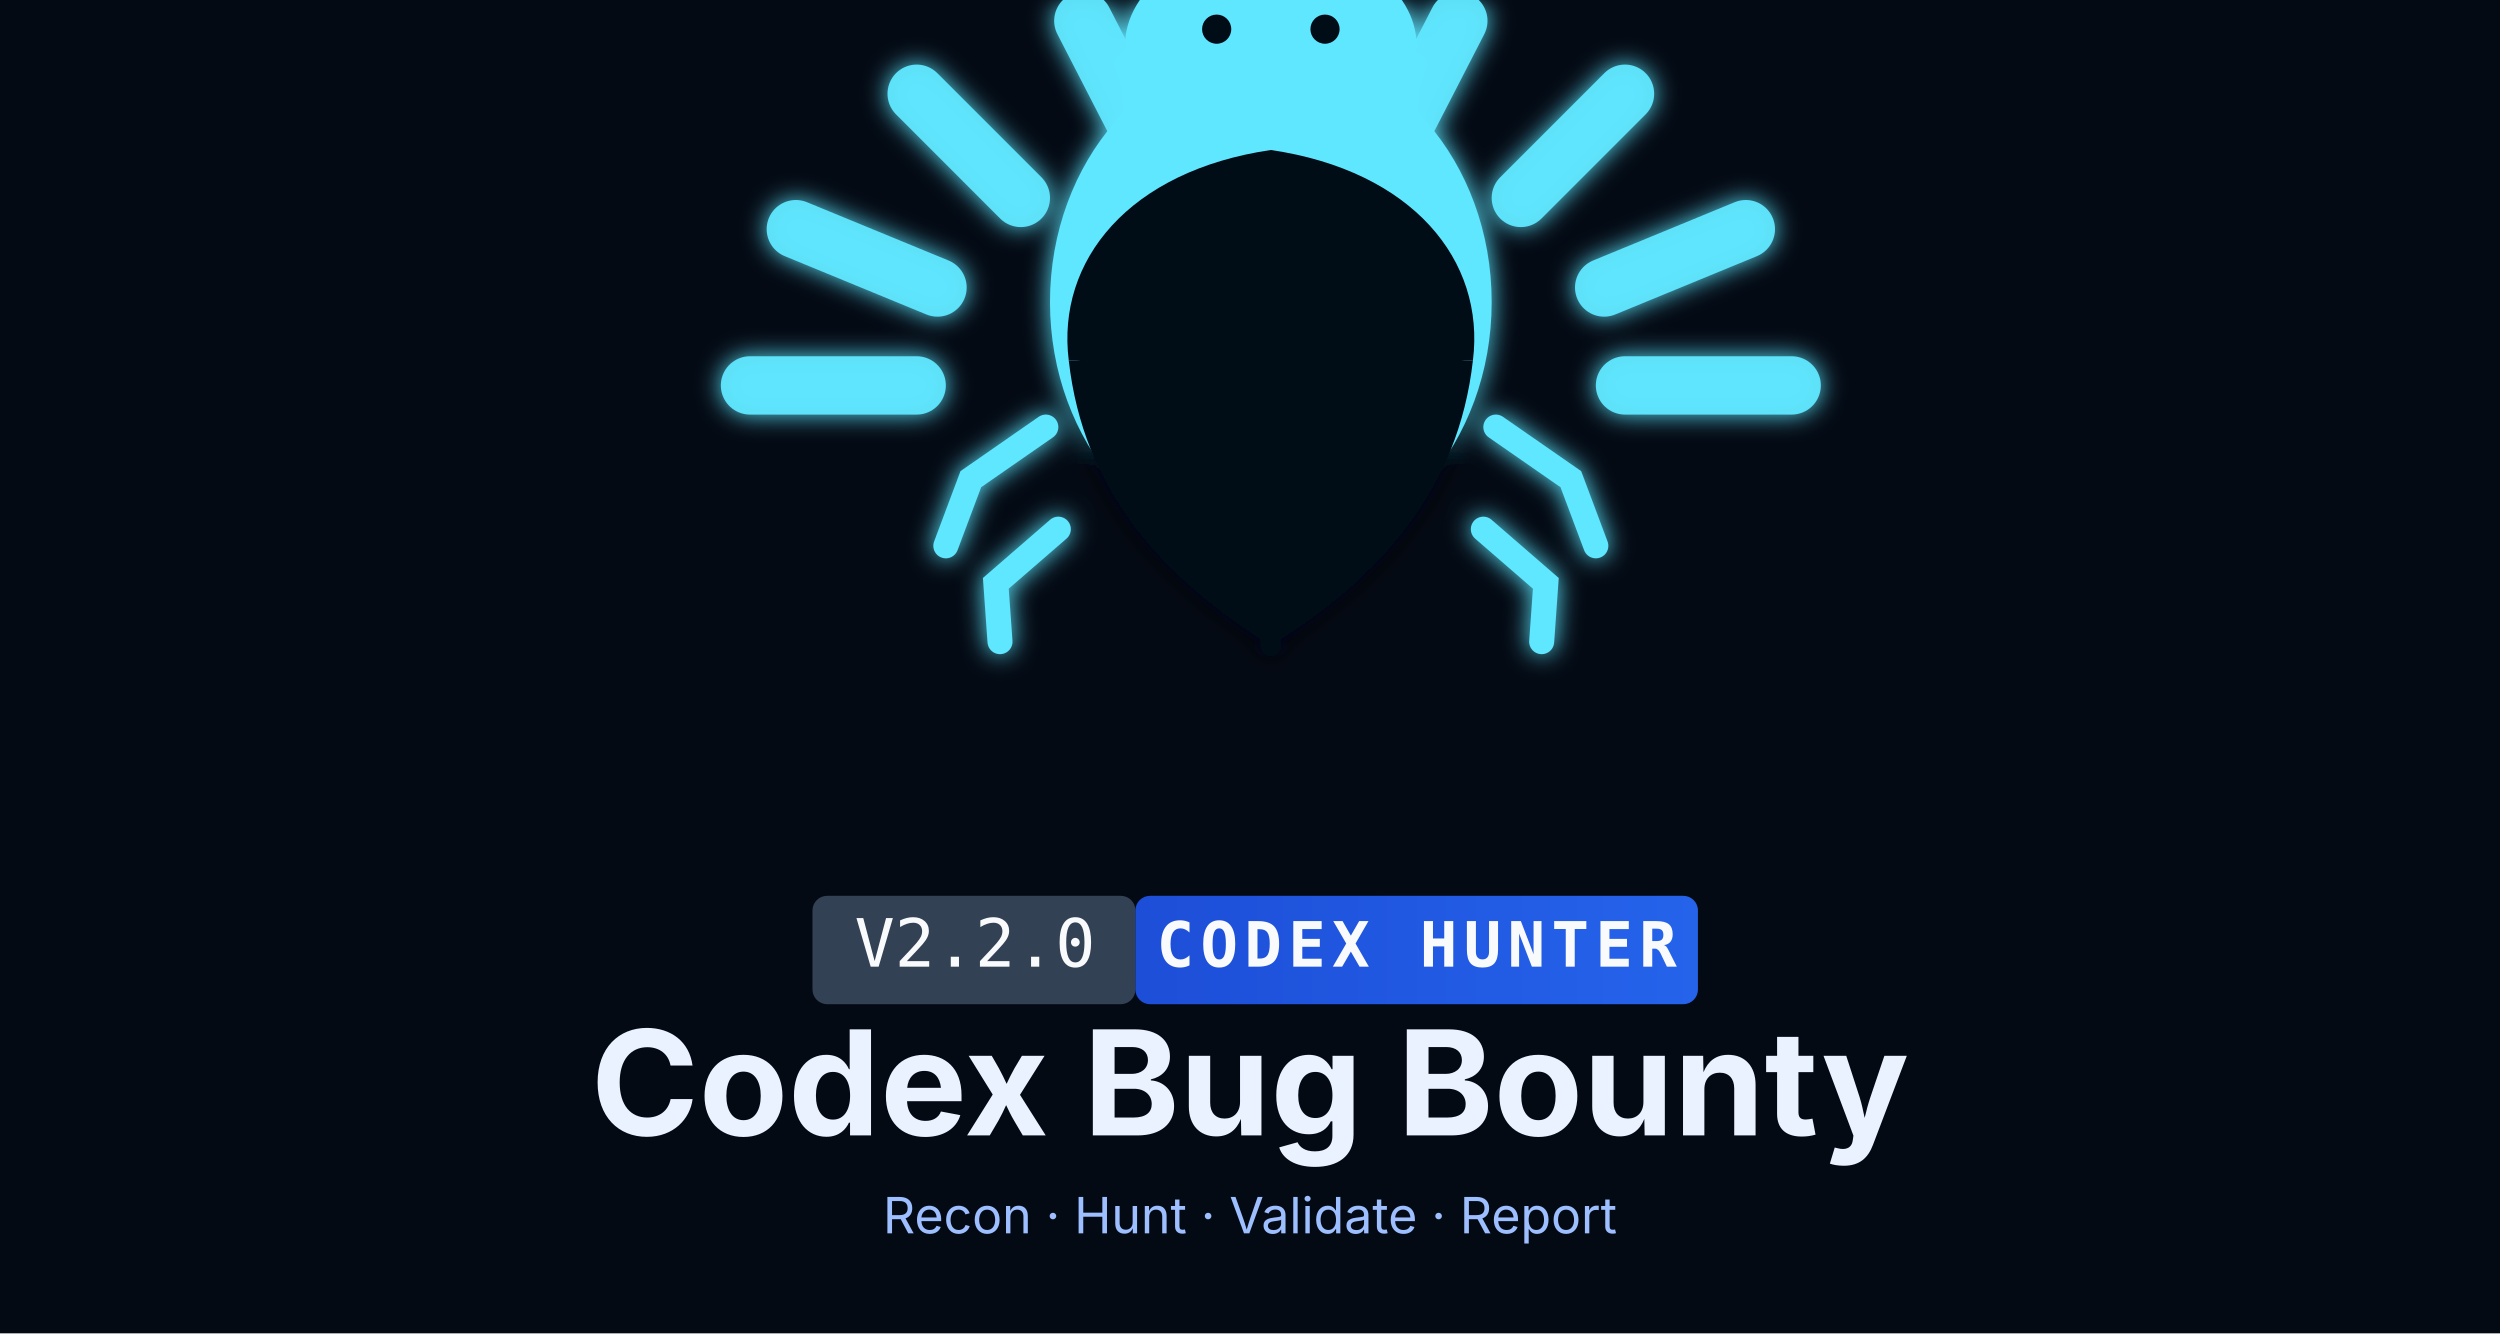
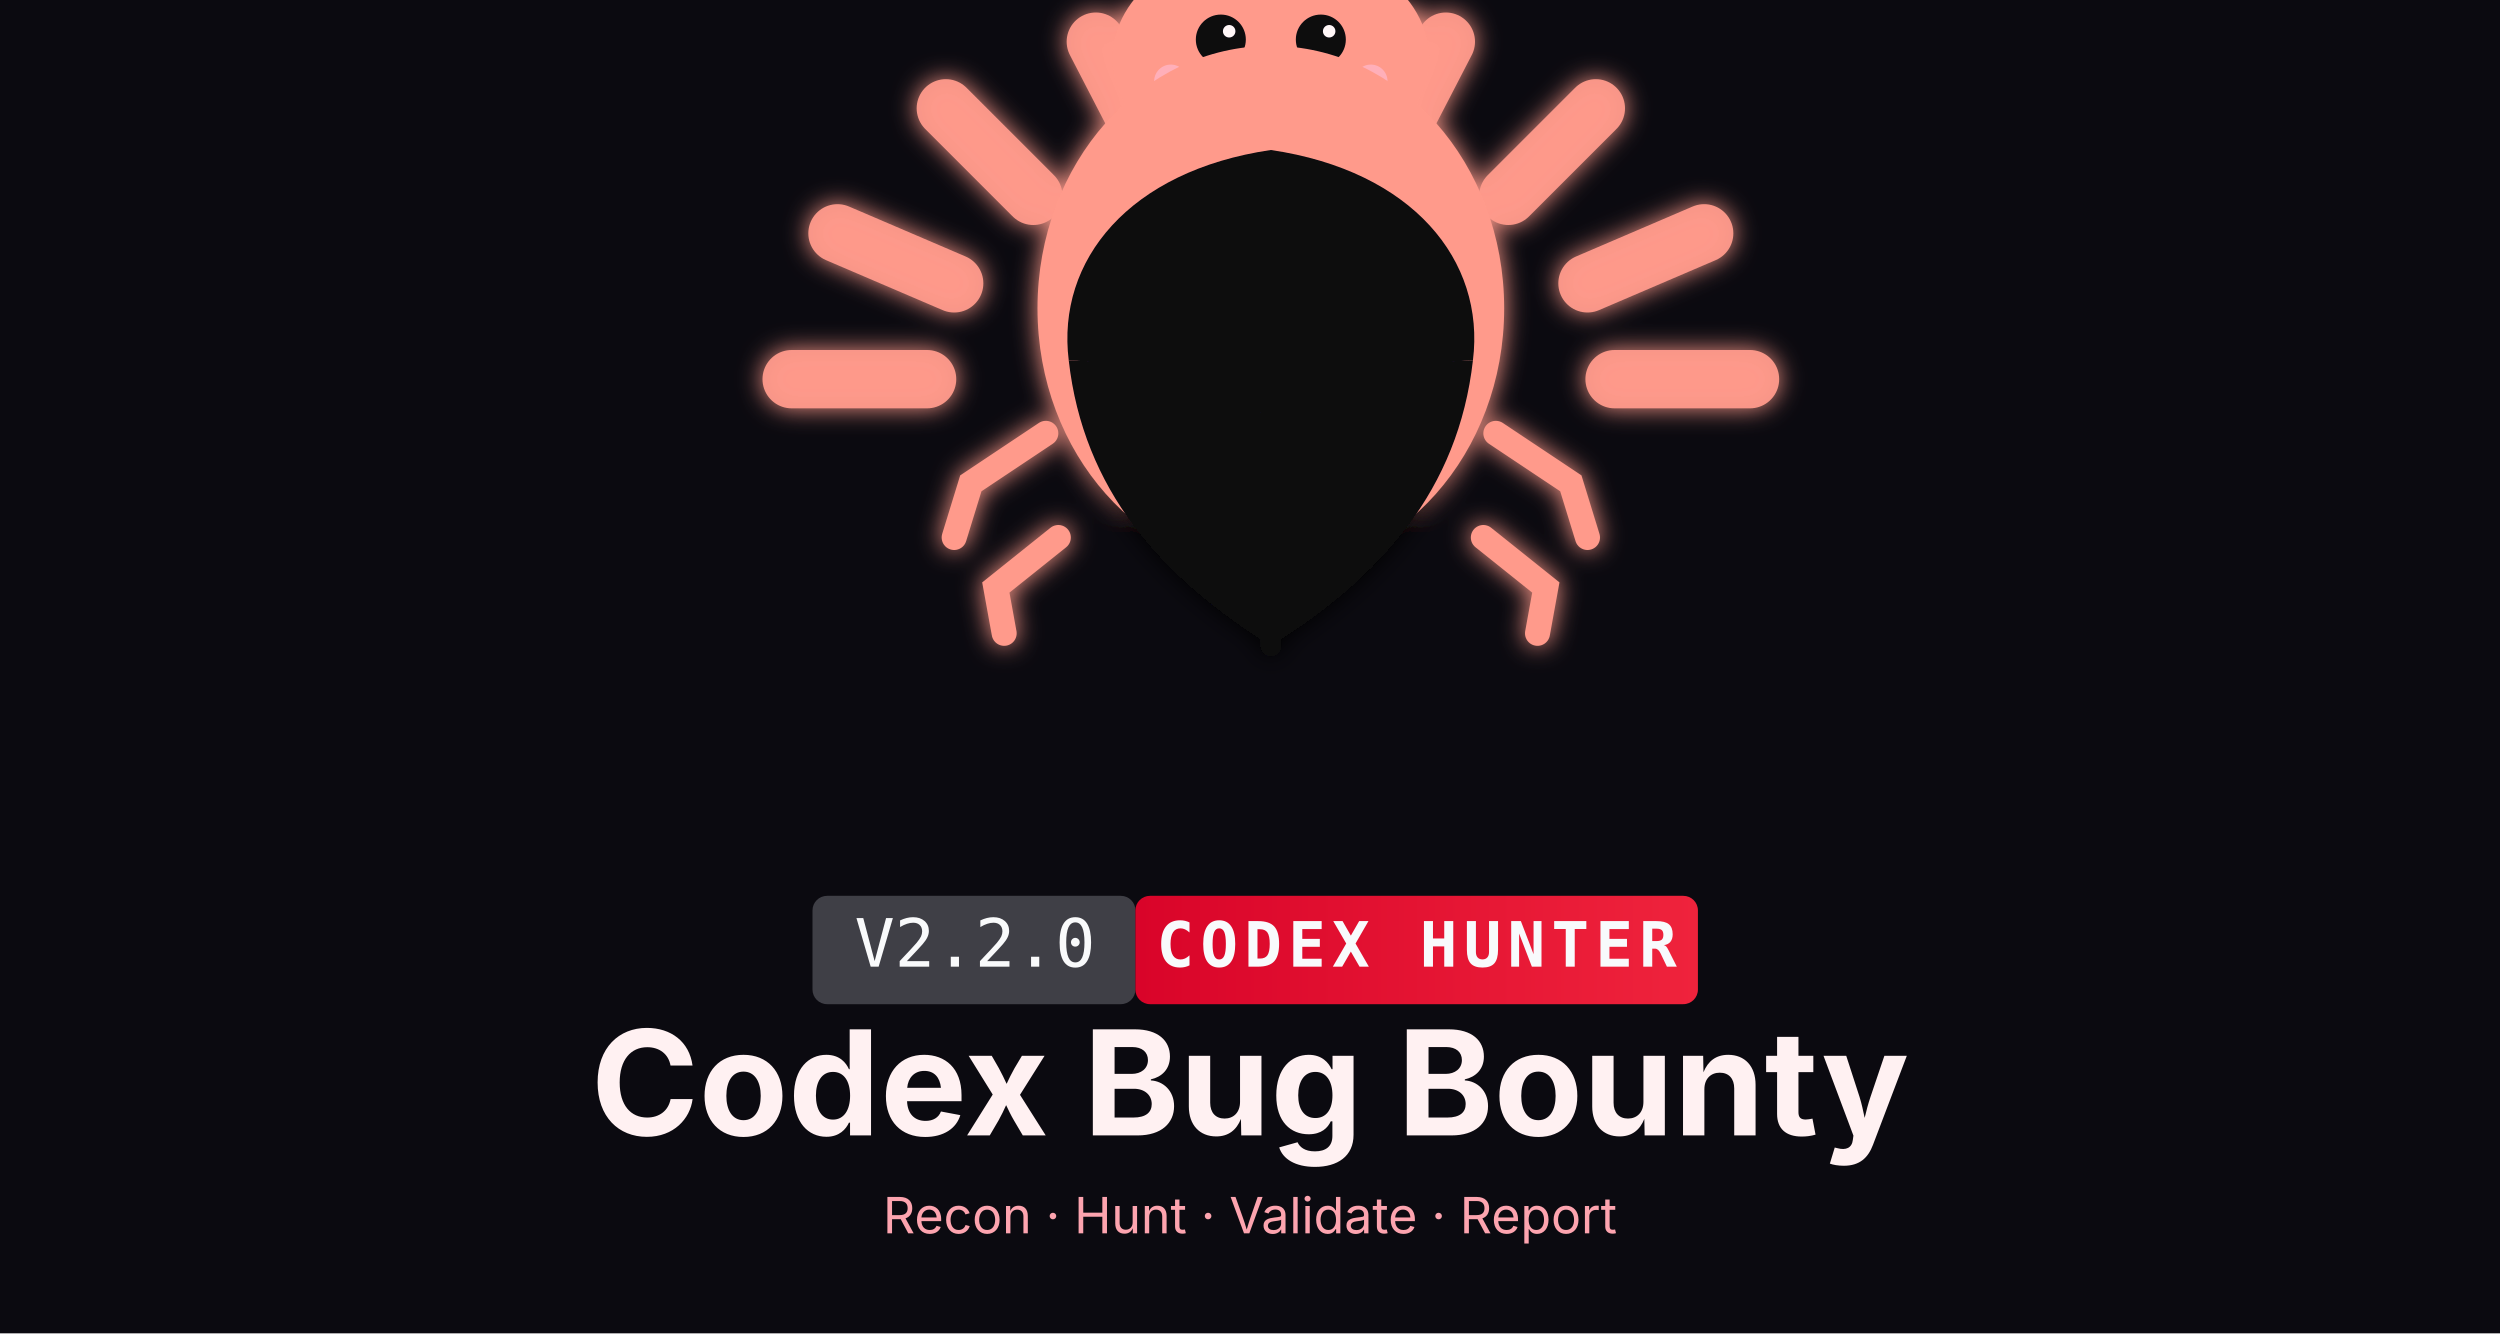
<svg xmlns="http://www.w3.org/2000/svg" width="1200" height="640" viewBox="0 0 1200 640" fill="none">
  <defs>
    <linearGradient id="bugCore" x1="350" y1="80" x2="880" y2="500" gradientUnits="userSpaceOnUse">
-       <stop stop-color="#5EE7FF" />
-       <stop offset="0.48" stop-color="#0B5FFF" />
-       <stop offset="1" stop-color="#0637D6" />
+       <stop stop-color="#FF9A8B" />
+       <stop offset="0.48" stop-color="#FF4D6D" />
+       <stop offset="1" stop-color="#C1121F" />
    </linearGradient>
-     <linearGradient id="codexBlue" x1="0" y1="0" x2="1" y2="0">
-       <stop stop-color="#1D4ED8" />
-       <stop offset="1" stop-color="#2563EB" />
+     <linearGradient id="teamRed" x1="0" y1="0" x2="1" y2="0">
+       <stop stop-color="#D90429" />
+       <stop offset="1" stop-color="#EF233C" />
    </linearGradient>
    <filter id="softGlow" x="-30%" y="-30%" width="160%" height="160%">
      <feGaussianBlur stdDeviation="6" result="blur" />
      <feMerge>
        <feMergeNode in="blur" />
        <feMergeNode in="SourceGraphic" />
      </feMerge>
    </filter>
  </defs>
-   <rect x="0" y="0" width="1200" height="640" fill="#040A14" />
+   <rect x="0" y="0" width="1200" height="640" fill="#0B0A10" />
  <g transform="translate(610,190)" filter="url(#softGlow)">
    <g stroke="url(#bugCore)" stroke-width="28" stroke-linecap="round" opacity="0.95">
-       <line x1="-250" y1="-5" x2="-170" y2="-5" />
-       <line x1="-228" y1="-80" x2="-160" y2="-52" />
-       <line x1="-170" y1="-145" x2="-120" y2="-95" />
-       <line x1="-90" y1="-180" x2="-55" y2="-112" />
-       <line x1="250" y1="-5" x2="170" y2="-5" />
-       <line x1="228" y1="-80" x2="160" y2="-52" />
-       <line x1="170" y1="-145" x2="120" y2="-95" />
-       <line x1="90" y1="-180" x2="55" y2="-112" />
+       <line x1="-230" y1="-8" x2="-165" y2="-8" />
+       <line x1="-208" y1="-78" x2="-152" y2="-54" />
+       <line x1="-156" y1="-138" x2="-114" y2="-96" />
+       <line x1="-84" y1="-170" x2="-54" y2="-112" />
+       <line x1="230" y1="-8" x2="165" y2="-8" />
+       <line x1="208" y1="-78" x2="152" y2="-54" />
+       <line x1="156" y1="-138" x2="114" y2="-96" />
+       <line x1="84" y1="-170" x2="54" y2="-112" />
    </g>
-     <path d="M-48 -195C-70 -230 -105 -235 -130 -212" stroke="url(#bugCore)" stroke-width="14" stroke-linecap="round" />
-     <path d="M48 -195C70 -230 105 -235 130 -212" stroke="url(#bugCore)" stroke-width="14" stroke-linecap="round" />
-     <ellipse cx="0" cy="-168" rx="70" ry="50" fill="url(#bugCore)" />
-     <circle cx="-26" cy="-176" r="7" fill="#040A14" />
-     <circle cx="26" cy="-176" r="7" fill="#040A14" />
-     <ellipse cx="0" cy="-45" rx="106" ry="122" fill="url(#bugCore)" />
-     <path d="M0 -118C-68 -108 -103 -65 -97 -17C-78 -17 -45 -7 0 10C45 -7 78 -17 97 -17C103 -65 68 -108 0 -118Z" fill="#040A14" />
-     <path d="M0 10C-38 -7 -67 -17 -97 -17C-90 45 -53 87 0 120C53 87 90 45 97 -17C67 -17 38 -7 0 10Z" fill="#040A14" />
-     <path d="M0 10L0 120" stroke="#040A14" stroke-width="10" stroke-linecap="round" />
+     <path d="M-38 -195C-55 -226 -87 -236 -114 -220" stroke="url(#bugCore)" stroke-width="14" stroke-linecap="round" />
+     <path d="M38 -195C55 -226 87 -236 114 -220" stroke="url(#bugCore)" stroke-width="14" stroke-linecap="round" />
+     <ellipse cx="0" cy="-162" rx="76" ry="56" fill="url(#bugCore)" />
+     <circle cx="-24" cy="-171" r="12" fill="#0B0A10" />
+     <circle cx="24" cy="-171" r="12" fill="#0B0A10" />
+     <circle cx="-20" cy="-175" r="3" fill="#FFF7F7" />
+     <circle cx="28" cy="-175" r="3" fill="#FFF7F7" />
+     <path d="M-16 -147C-9 -140 9 -140 16 -147" stroke="#0B0A10" stroke-width="6" stroke-linecap="round" />
+     <circle cx="-48" cy="-151" r="8" fill="#FFB3C1" opacity="0.85" />
+     <circle cx="48" cy="-151" r="8" fill="#FFB3C1" opacity="0.85" />
+     <ellipse cx="0" cy="-42" rx="112" ry="126" fill="url(#bugCore)" />
+     <path d="M0 -118C-68 -108 -103 -65 -97 -17C-78 -17 -45 -7 0 10C45 -7 78 -17 97 -17C103 -65 68 -108 0 -118Z" fill="#0B0A10" />
+     <path d="M0 10C-38 -7 -67 -17 -97 -17C-90 45 -53 87 0 120C53 87 90 45 97 -17C67 -17 38 -7 0 10Z" fill="#0B0A10" />
+     <path d="M0 10L0 120" stroke="#0B0A10" stroke-width="10" stroke-linecap="round" />
    <g stroke="url(#bugCore)" stroke-width="12" stroke-linecap="round">
-       <path d="M-108 15L-144 40L-156 72" />
-       <path d="M108 15L144 40L156 72" />
-       <path d="M-102 64L-132 90L-130 118" />
-       <path d="M102 64L132 90L130 118" />
+       <path d="M-108 18L-144 42L-152 68" />
+       <path d="M108 18L144 42L152 68" />
+       <path d="M-102 68L-132 92L-128 114" />
+       <path d="M102 68L132 92L128 114" />
    </g>
  </g>
  <g transform="translate(390,430)">
-     <rect x="0" y="0" width="155" height="52" rx="7" fill="#334155" />
-     <rect x="155" y="0" width="270" height="52" rx="7" fill="url(#codexBlue)" />
+     <rect x="0" y="0" width="155" height="52" rx="7" fill="#3F3F46" />
+     <rect x="155" y="0" width="270" height="52" rx="7" fill="url(#teamRed)" />
    <text x="78" y="34" text-anchor="middle" font-family="monospace" font-size="32" fill="#F9FAFB">V2.2.0</text>
    <text x="290" y="34" text-anchor="middle" font-family="monospace" font-weight="700" font-size="30" letter-spacing="3" fill="#F8FAFC">CODEX HUNTER</text>
  </g>
-   <text x="600" y="545" text-anchor="middle" font-family="Inter,Segoe UI,Arial,sans-serif" font-size="70" font-weight="700" fill="#EAF2FF">Codex Bug Bounty</text>
-   <text x="600" y="592" text-anchor="middle" font-family="Inter,Segoe UI,Arial,sans-serif" font-size="24" fill="#9DBEFF">Recon · Hunt · Validate · Report</text>
+   <text x="600" y="545" text-anchor="middle" font-family="Inter,Segoe UI,Arial,sans-serif" font-size="70" font-weight="700" fill="#FFF1F2">Codex Bug Bounty</text>
+   <text x="600" y="592" text-anchor="middle" font-family="Inter,Segoe UI,Arial,sans-serif" font-size="24" fill="#FDA4AF">Recon · Hunt · Validate · Report</text>
</svg>
